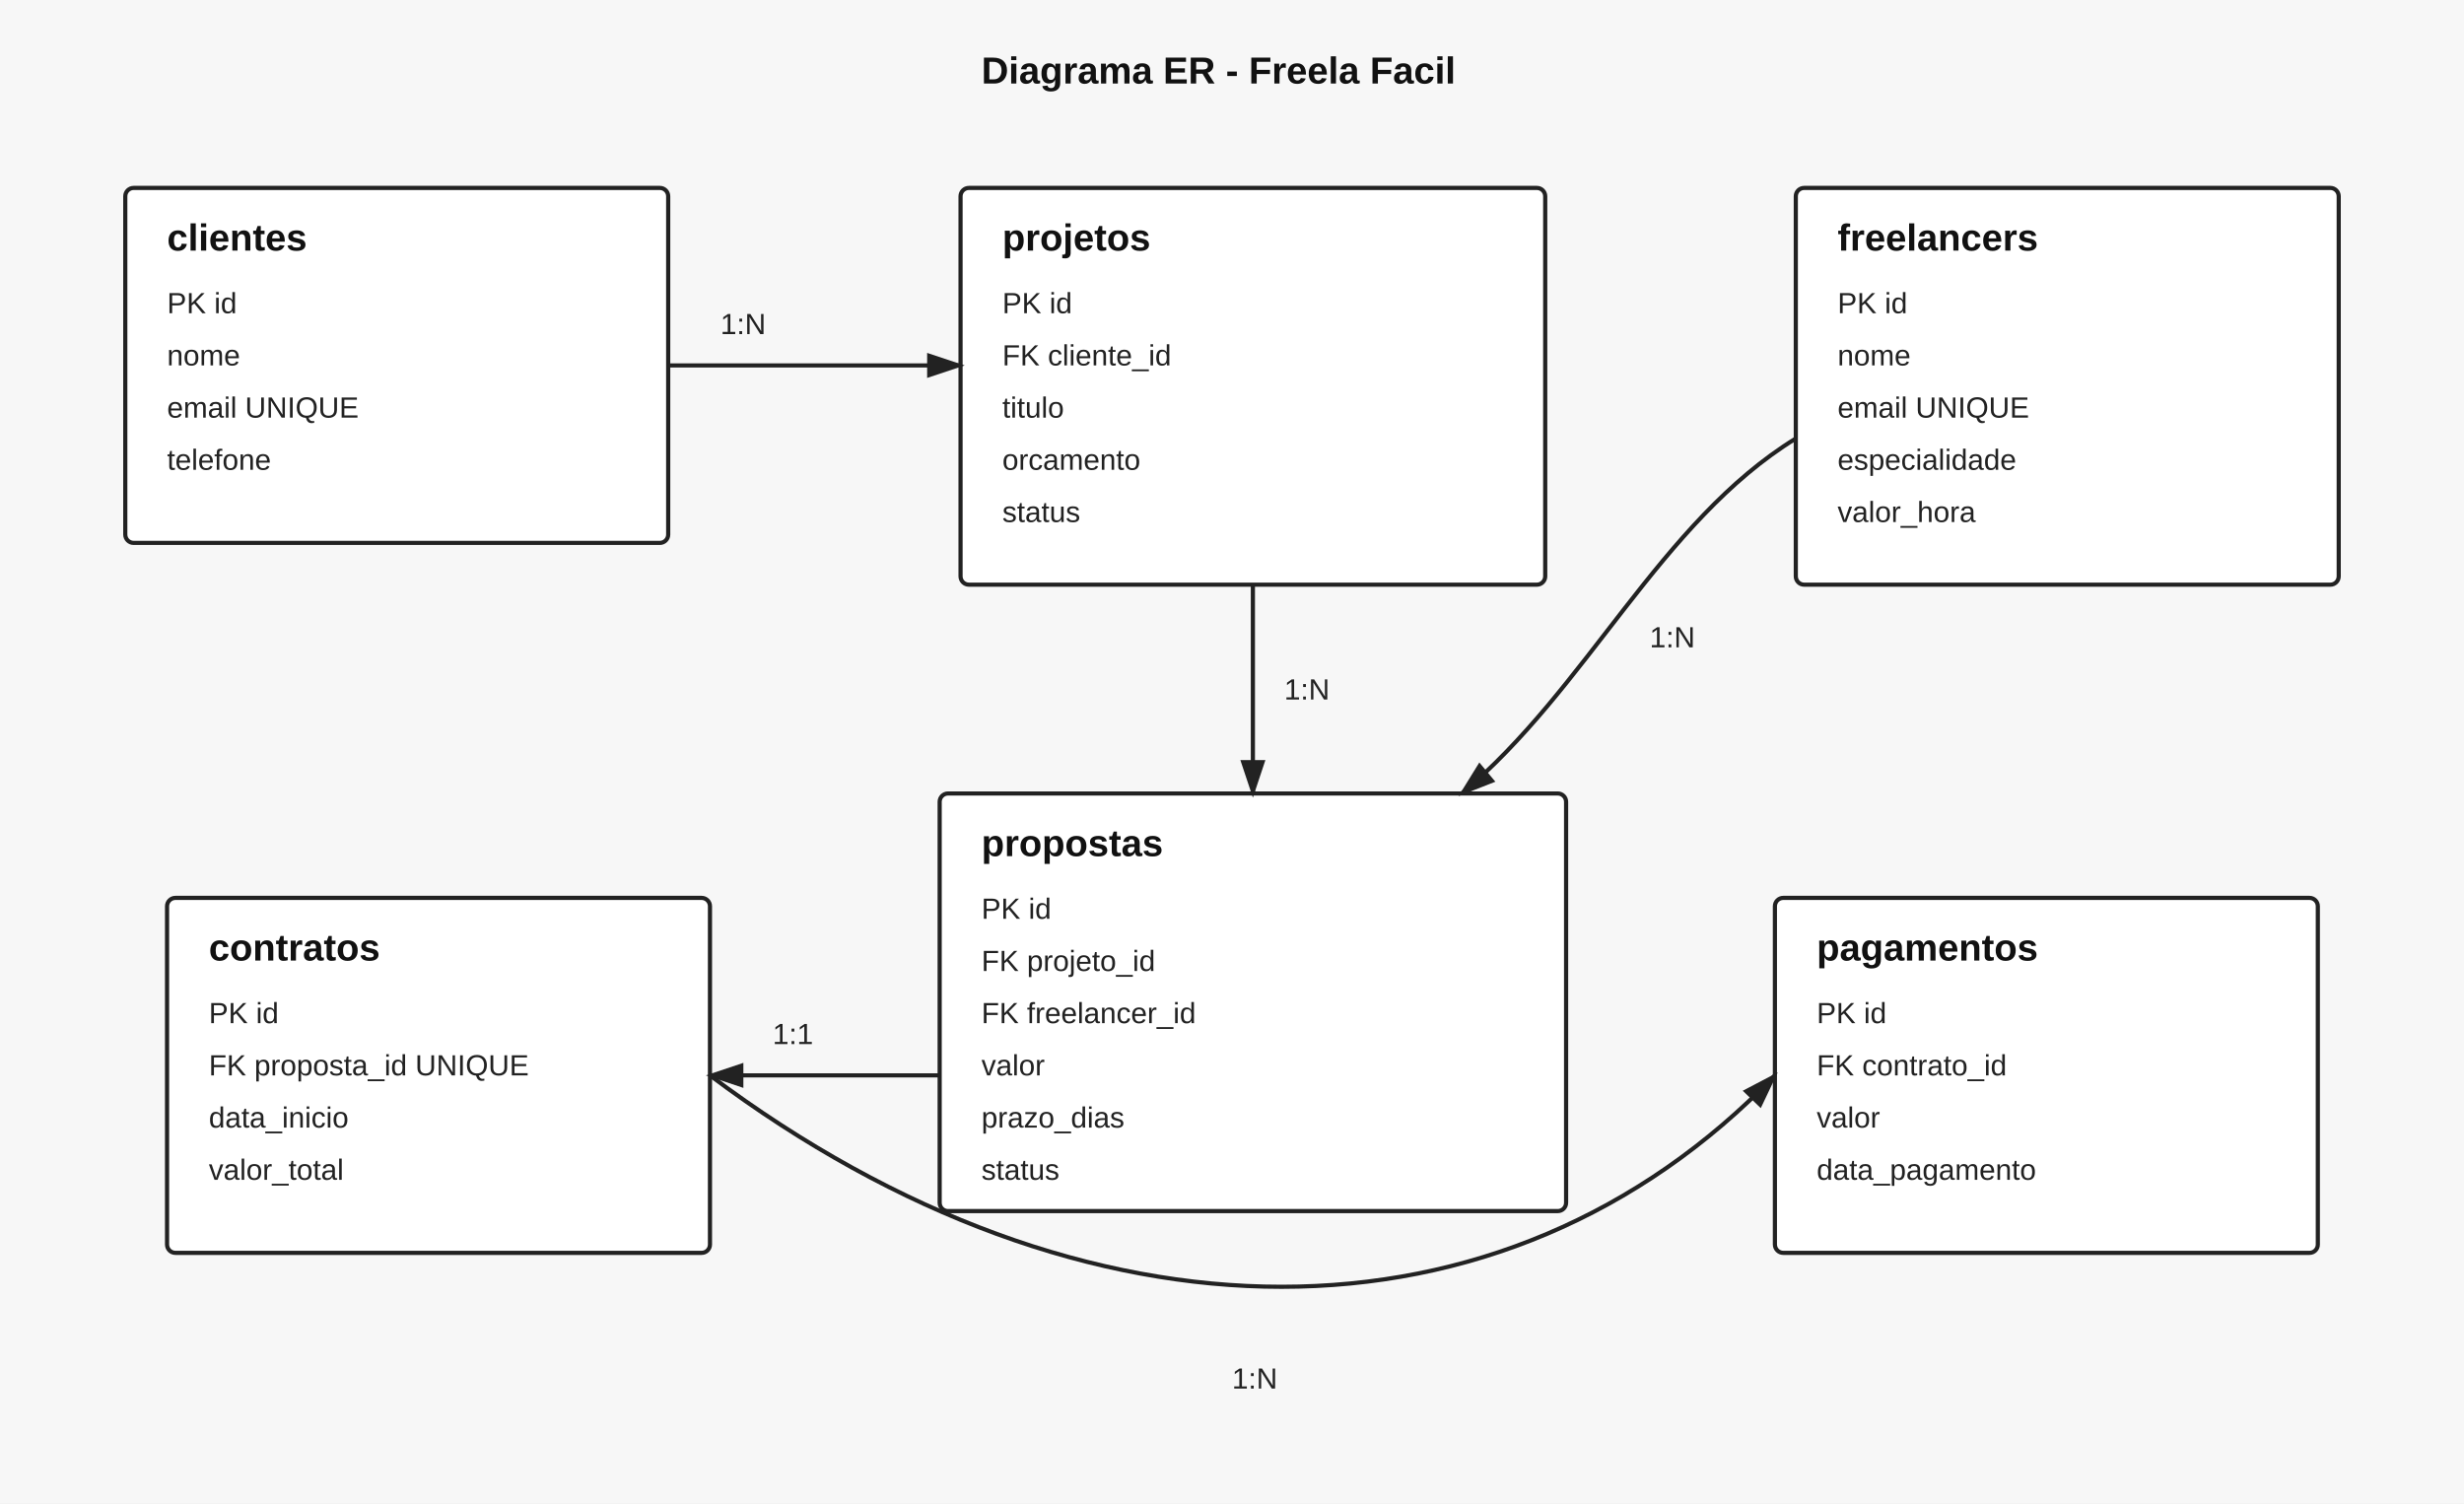
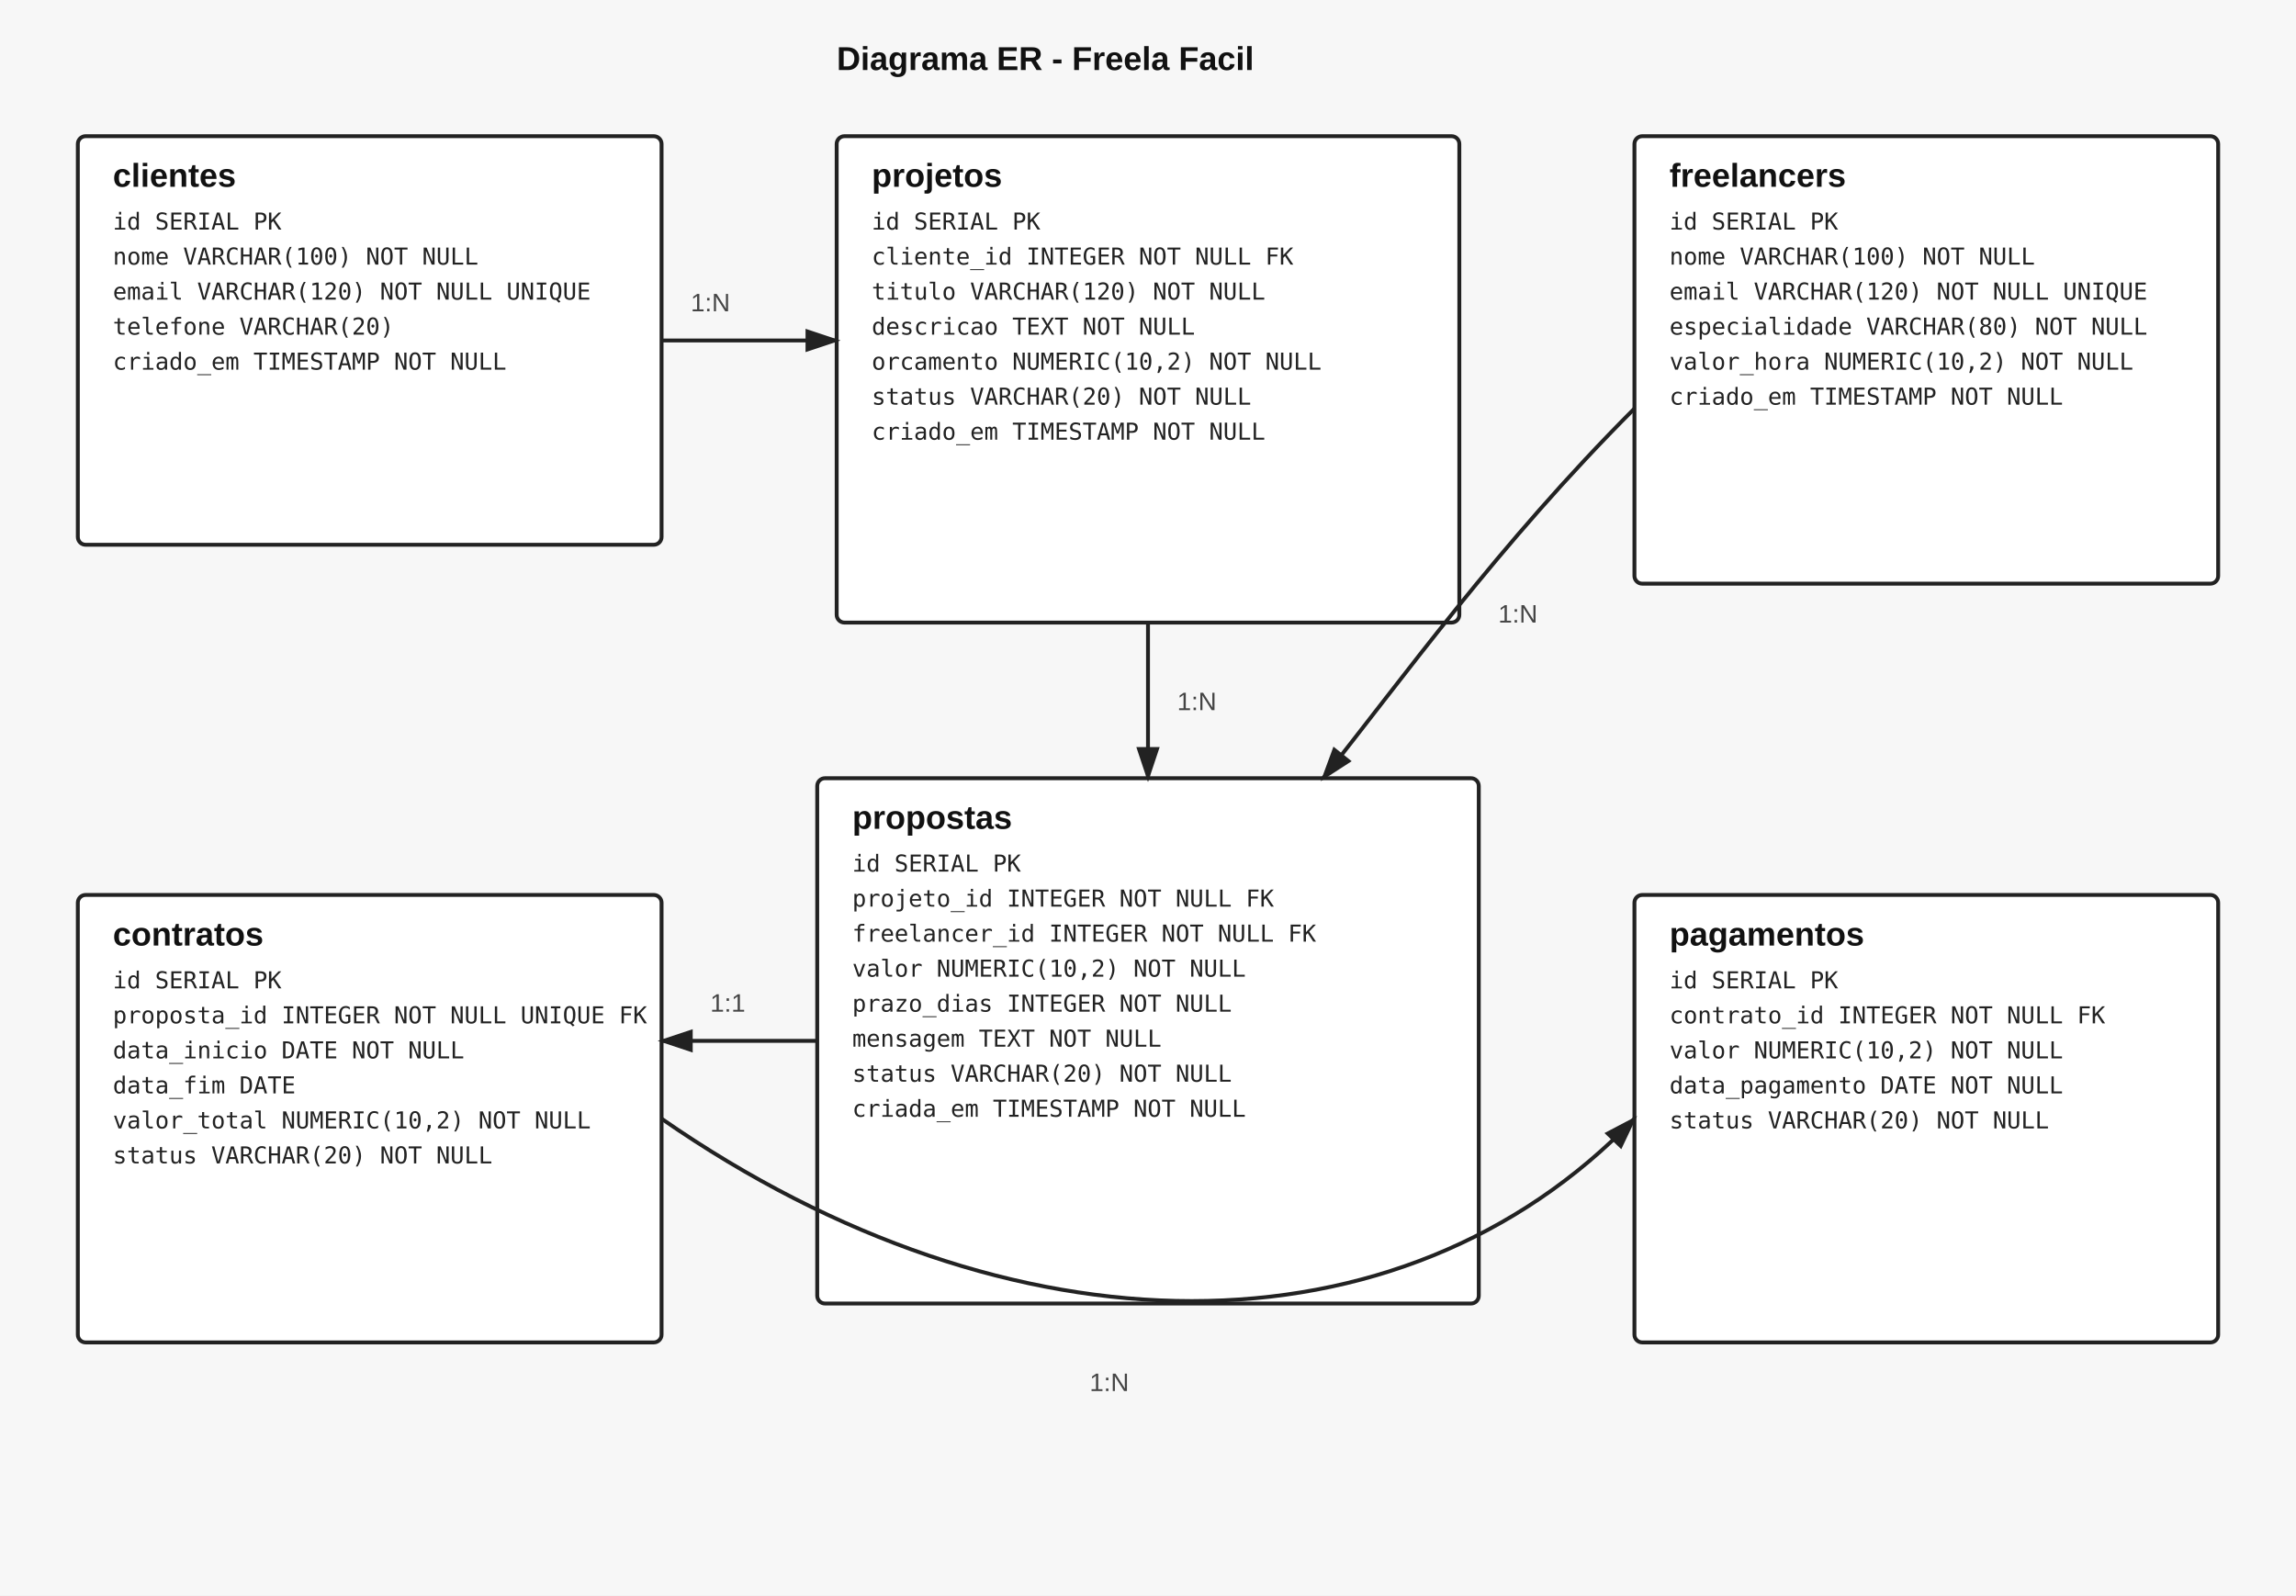
- <svg xmlns="http://www.w3.org/2000/svg" width="1180" height="720" viewBox="0 0 1180 720">
+ <svg xmlns="http://www.w3.org/2000/svg" width="1180" height="820" viewBox="0 0 1180 820">
  <style>
    .box { fill: #ffffff; stroke: #222; stroke-width: 2; }
-     .title { font: bold 18px Arial, sans-serif; fill: #111; }
-     .text { font: 14px Arial, sans-serif; fill: #222; }
+     .title { font: bold 17px Arial, sans-serif; fill: #111; }
+     .field { font: 12px Consolas, monospace; fill: #222; }
+     .rel { font: 13px Arial, sans-serif; fill: #444; }
    .line { stroke: #222; stroke-width: 2; fill: none; marker-end: url(#arrow); }
  </style>
  <defs>
    <marker id="arrow" markerWidth="10" markerHeight="10" refX="8" refY="3" orient="auto" markerUnits="strokeWidth">
      <path d="M0,0 L0,6 L9,3 z" fill="#222" />
    </marker>
  </defs>
-   <rect width="1180" height="720" fill="#f7f7f7" />
-   <text x="470" y="40" class="title">Diagrama ER - Freela Facil</text>
-   <rect x="60" y="90" width="260" height="170" rx="4" class="box" />
-   <text x="80" y="120" class="title">clientes</text>
-   <text x="80" y="150" class="text">PK id</text>
-   <text x="80" y="175" class="text">nome</text>
-   <text x="80" y="200" class="text">email UNIQUE</text>
-   <text x="80" y="225" class="text">telefone</text>
-   <rect x="460" y="90" width="280" height="190" rx="4" class="box" />
-   <text x="480" y="120" class="title">projetos</text>
-   <text x="480" y="150" class="text">PK id</text>
-   <text x="480" y="175" class="text">FK cliente_id</text>
-   <text x="480" y="200" class="text">titulo</text>
-   <text x="480" y="225" class="text">orcamento</text>
-   <text x="480" y="250" class="text">status</text>
-   <rect x="860" y="90" width="260" height="190" rx="4" class="box" />
-   <text x="880" y="120" class="title">freelancers</text>
-   <text x="880" y="150" class="text">PK id</text>
-   <text x="880" y="175" class="text">nome</text>
-   <text x="880" y="200" class="text">email UNIQUE</text>
-   <text x="880" y="225" class="text">especialidade</text>
-   <text x="880" y="250" class="text">valor_hora</text>
-   <rect x="450" y="380" width="300" height="200" rx="4" class="box" />
-   <text x="470" y="410" class="title">propostas</text>
-   <text x="470" y="440" class="text">PK id</text>
-   <text x="470" y="465" class="text">FK projeto_id</text>
-   <text x="470" y="490" class="text">FK freelancer_id</text>
-   <text x="470" y="515" class="text">valor</text>
-   <text x="470" y="540" class="text">prazo_dias</text>
-   <text x="470" y="565" class="text">status</text>
-   <rect x="80" y="430" width="260" height="170" rx="4" class="box" />
-   <text x="100" y="460" class="title">contratos</text>
-   <text x="100" y="490" class="text">PK id</text>
-   <text x="100" y="515" class="text">FK proposta_id UNIQUE</text>
-   <text x="100" y="540" class="text">data_inicio</text>
-   <text x="100" y="565" class="text">valor_total</text>
-   <rect x="850" y="430" width="260" height="170" rx="4" class="box" />
-   <text x="870" y="460" class="title">pagamentos</text>
-   <text x="870" y="490" class="text">PK id</text>
-   <text x="870" y="515" class="text">FK contrato_id</text>
-   <text x="870" y="540" class="text">valor</text>
-   <text x="870" y="565" class="text">data_pagamento</text>
-   <path d="M320 175 C370 175, 410 175, 460 175" class="line" />
-   <text x="345" y="160" class="text">1:N</text>
-   <path d="M600 280 C600 315, 600 345, 600 380" class="line" />
-   <text x="615" y="335" class="text">1:N</text>
-   <path d="M860 210 C795 250, 760 330, 700 380" class="line" />
-   <text x="790" y="310" class="text">1:N</text>
-   <path d="M450 515 C400 515, 390 515, 340 515" class="line" />
-   <text x="370" y="500" class="text">1:1</text>
-   <path d="M340 515 C520 650, 720 650, 850 515" class="line" />
-   <text x="590" y="665" class="text">1:N</text>
+   <rect width="1180" height="820" fill="#f7f7f7" />
+   <text x="430" y="36" class="title" font-size="20">Diagrama ER - Freela Facil</text>
+   <rect x="40" y="70" width="300" height="210" rx="4" class="box" />
+   <text x="58" y="96" class="title">clientes</text>
+   <text x="58" y="118" class="field">id          SERIAL PK</text>
+   <text x="58" y="136" class="field">nome        VARCHAR(100) NOT NULL</text>
+   <text x="58" y="154" class="field">email       VARCHAR(120) NOT NULL UNIQUE</text>
+   <text x="58" y="172" class="field">telefone    VARCHAR(20)</text>
+   <text x="58" y="190" class="field">criado_em   TIMESTAMP NOT NULL</text>
+   <rect x="430" y="70" width="320" height="250" rx="4" class="box" />
+   <text x="448" y="96" class="title">projetos</text>
+   <text x="448" y="118" class="field">id          SERIAL PK</text>
+   <text x="448" y="136" class="field">cliente_id  INTEGER NOT NULL FK</text>
+   <text x="448" y="154" class="field">titulo      VARCHAR(120) NOT NULL</text>
+   <text x="448" y="172" class="field">descricao   TEXT NOT NULL</text>
+   <text x="448" y="190" class="field">orcamento   NUMERIC(10,2) NOT NULL</text>
+   <text x="448" y="208" class="field">status      VARCHAR(20) NOT NULL</text>
+   <text x="448" y="226" class="field">criado_em   TIMESTAMP NOT NULL</text>
+   <rect x="840" y="70" width="300" height="230" rx="4" class="box" />
+   <text x="858" y="96" class="title">freelancers</text>
+   <text x="858" y="118" class="field">id             SERIAL PK</text>
+   <text x="858" y="136" class="field">nome           VARCHAR(100) NOT NULL</text>
+   <text x="858" y="154" class="field">email          VARCHAR(120) NOT NULL UNIQUE</text>
+   <text x="858" y="172" class="field">especialidade  VARCHAR(80) NOT NULL</text>
+   <text x="858" y="190" class="field">valor_hora     NUMERIC(10,2) NOT NULL</text>
+   <text x="858" y="208" class="field">criado_em      TIMESTAMP NOT NULL</text>
+   <rect x="420" y="400" width="340" height="270" rx="4" class="box" />
+   <text x="438" y="426" class="title">propostas</text>
+   <text x="438" y="448" class="field">id             SERIAL PK</text>
+   <text x="438" y="466" class="field">projeto_id     INTEGER NOT NULL FK</text>
+   <text x="438" y="484" class="field">freelancer_id  INTEGER NOT NULL FK</text>
+   <text x="438" y="502" class="field">valor          NUMERIC(10,2) NOT NULL</text>
+   <text x="438" y="520" class="field">prazo_dias     INTEGER NOT NULL</text>
+   <text x="438" y="538" class="field">mensagem       TEXT NOT NULL</text>
+   <text x="438" y="556" class="field">status         VARCHAR(20) NOT NULL</text>
+   <text x="438" y="574" class="field">criada_em      TIMESTAMP NOT NULL</text>
+   <rect x="40" y="460" width="300" height="230" rx="4" class="box" />
+   <text x="58" y="486" class="title">contratos</text>
+   <text x="58" y="508" class="field">id           SERIAL PK</text>
+   <text x="58" y="526" class="field">proposta_id  INTEGER NOT NULL UNIQUE FK</text>
+   <text x="58" y="544" class="field">data_inicio  DATE NOT NULL</text>
+   <text x="58" y="562" class="field">data_fim     DATE</text>
+   <text x="58" y="580" class="field">valor_total  NUMERIC(10,2) NOT NULL</text>
+   <text x="58" y="598" class="field">status       VARCHAR(20) NOT NULL</text>
+   <rect x="840" y="460" width="300" height="230" rx="4" class="box" />
+   <text x="858" y="486" class="title">pagamentos</text>
+   <text x="858" y="508" class="field">id              SERIAL PK</text>
+   <text x="858" y="526" class="field">contrato_id     INTEGER NOT NULL FK</text>
+   <text x="858" y="544" class="field">valor           NUMERIC(10,2) NOT NULL</text>
+   <text x="858" y="562" class="field">data_pagamento  DATE NOT NULL</text>
+   <text x="858" y="580" class="field">status          VARCHAR(20) NOT NULL</text>
+   <path d="M340 175 C385 175, 410 175, 430 175" class="line" />
+   <text x="355" y="160" class="rel">1:N</text>
+   <path d="M590 320 C590 355, 590 375, 590 400" class="line" />
+   <text x="605" y="365" class="rel">1:N</text>
+   <path d="M840 210 C770 280, 720 350, 680 400" class="line" />
+   <text x="770" y="320" class="rel">1:N</text>
+   <path d="M420 535 C380 535, 360 535, 340 535" class="line" />
+   <text x="365" y="520" class="rel">1:1</text>
+   <path d="M340 575 C520 700, 720 700, 840 575" class="line" />
+   <text x="560" y="715" class="rel">1:N</text>
</svg>
